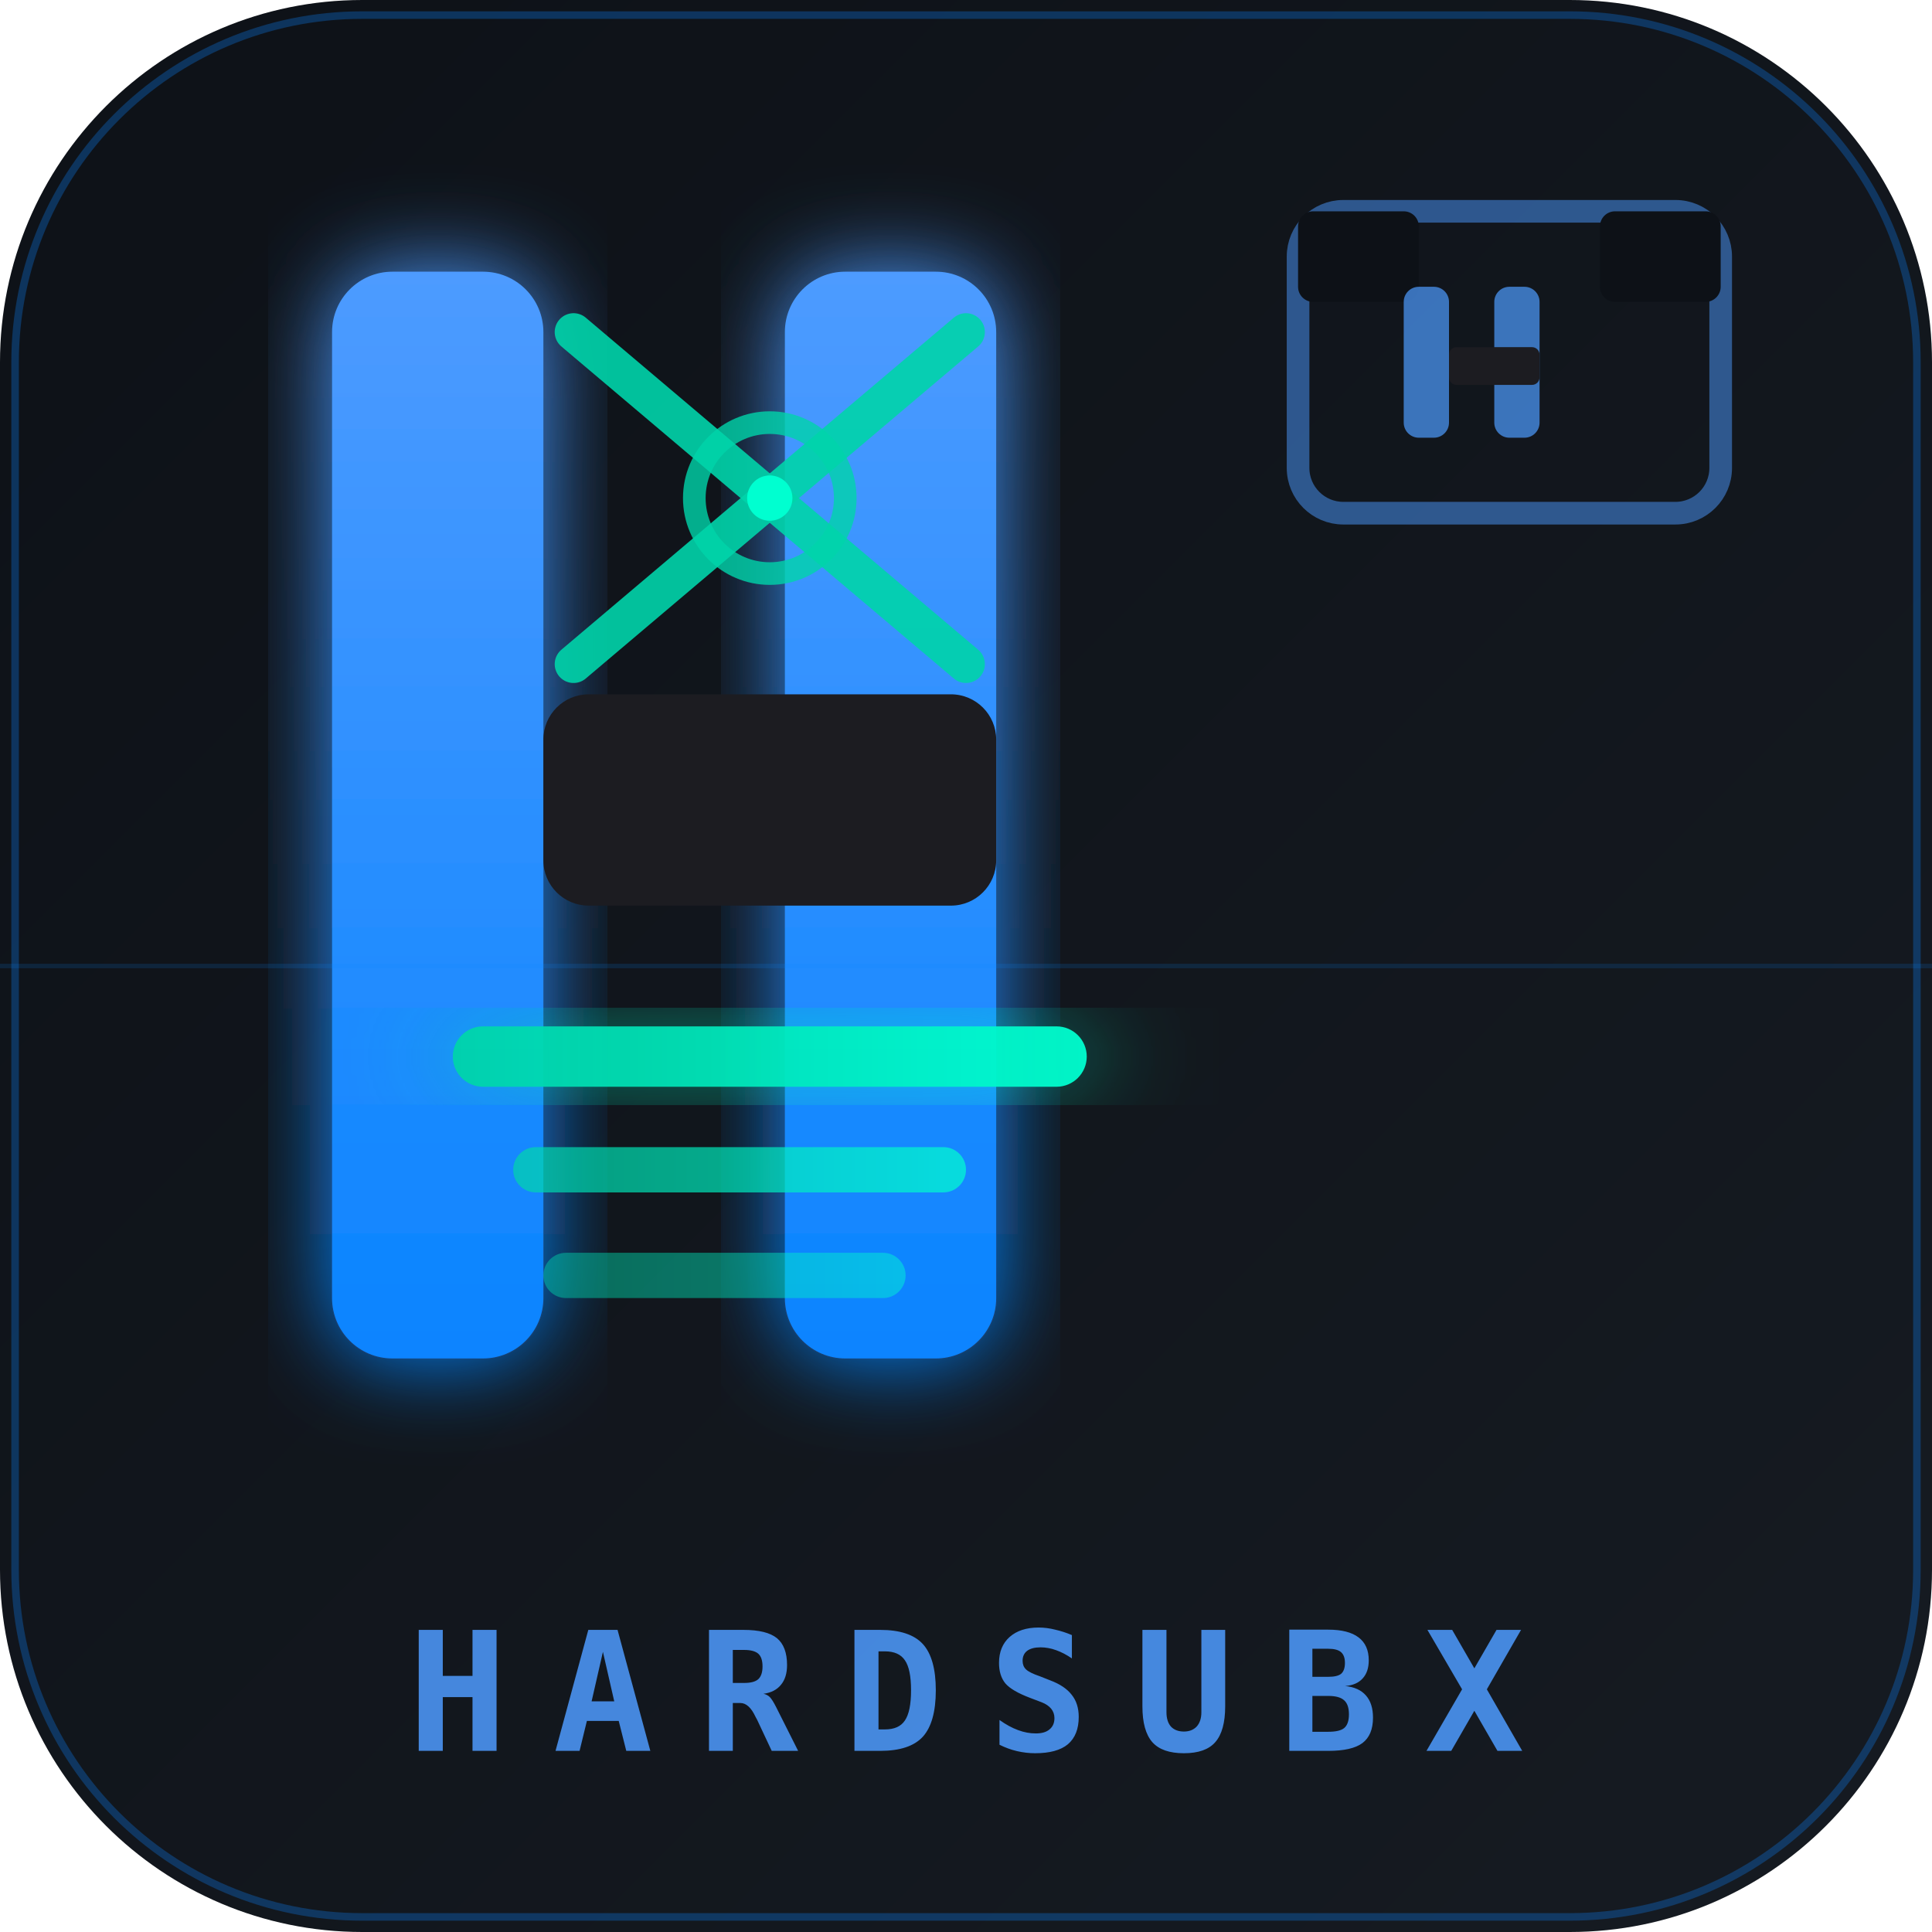
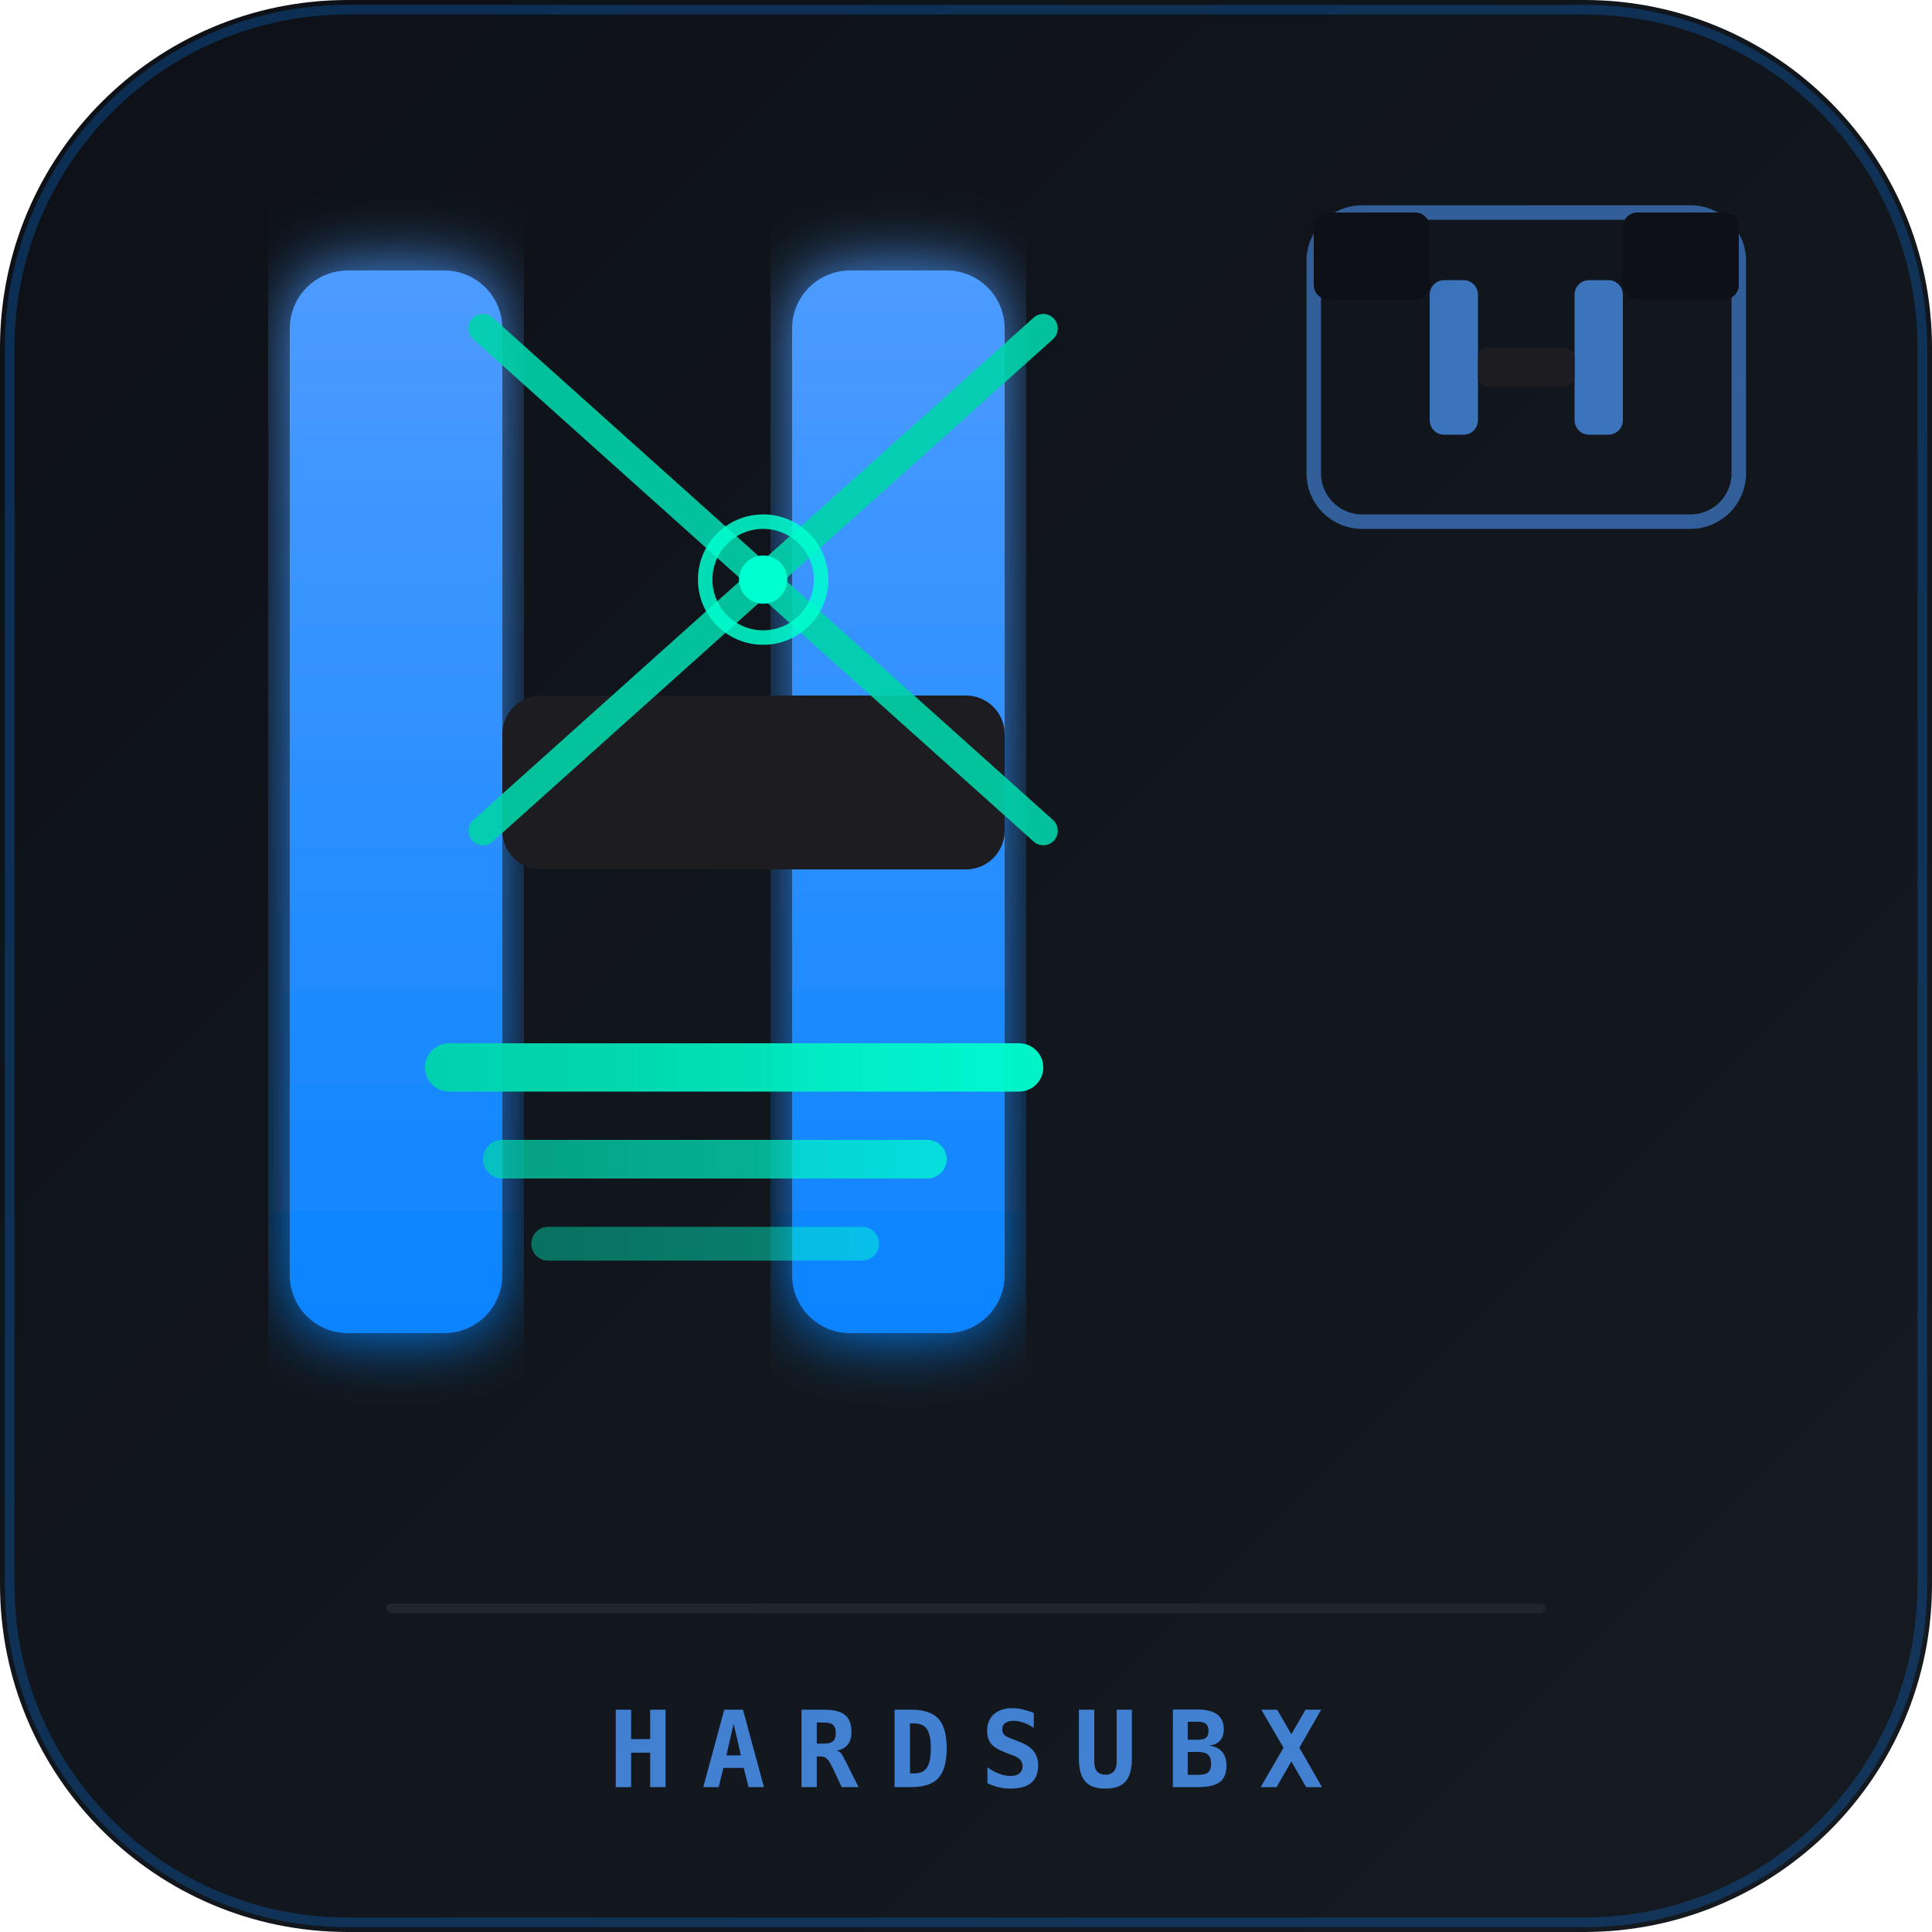
- <svg xmlns="http://www.w3.org/2000/svg" viewBox="0 0 128 128" role="img" aria-label="HardSubX Logo">
+ <svg xmlns="http://www.w3.org/2000/svg" viewBox="0 0 200 200" role="img" aria-label="HardSubX Logo">
  <defs>
-     <linearGradient id="bgGrad" x1="0%" y1="0%" x2="100%" y2="100%">
+     <linearGradient id="lgBg" x1="0%" y1="0%" x2="100%" y2="100%">
      <stop offset="0%" stop-color="#0D1117" />
      <stop offset="100%" stop-color="#161B22" />
    </linearGradient>
-     <linearGradient id="blueGrad" x1="0%" y1="0%" x2="0%" y2="100%">
+     <linearGradient id="lgBlue" x1="0%" y1="0%" x2="0%" y2="100%">
      <stop offset="0%" stop-color="#4D9BFF" />
      <stop offset="100%" stop-color="#0A84FF" />
    </linearGradient>
-     <linearGradient id="cyanGrad" x1="0%" y1="0%" x2="100%" y2="0%">
+     <linearGradient id="lgCyan" x1="0%" y1="0%" x2="100%" y2="0%">
      <stop offset="0%" stop-color="#00D4AA" />
      <stop offset="100%" stop-color="#00FFD0" />
    </linearGradient>
-     <filter id="glow" x="-30%" y="-30%" width="160%" height="160%">
-       <feGaussianBlur stdDeviation="3" result="blur" />
-       <feMerge>
-         <feMergeNode in="blur" />
-         <feMergeNode in="SourceGraphic" />
-       </feMerge>
-     </filter>
-     <filter id="glowCyan" x="-30%" y="-30%" width="160%" height="160%">
-       <feGaussianBlur stdDeviation="4" result="blur" />
+     <filter id="glowing">
+       <feGaussianBlur stdDeviation="3.5" result="blur" />
      <feMerge>
        <feMergeNode in="blur" />
        <feMergeNode in="SourceGraphic" />
      </feMerge>
    </filter>
  </defs>
-   <rect x="0" y="0" width="128" height="128" rx="24" fill="url(#bgGrad)" />
-   <rect x="1" y="1" width="126" height="126" rx="23" fill="none" stroke="#0A84FF" stroke-width="0.5" stroke-opacity="0.3" />
-   <rect x="22" y="18" width="14" height="72" rx="4" fill="url(#blueGrad)" filter="url(#glow)" />
-   <rect x="52" y="18" width="14" height="72" rx="4" fill="url(#blueGrad)" filter="url(#glow)" />
-   <rect x="36" y="46" width="30" height="14" rx="3" fill="#1C1C21" />
-   <rect x="30" y="68" width="42" height="4" rx="2" fill="url(#cyanGrad)" filter="url(#glowCyan)" opacity="0.95" />
-   <rect x="34" y="76" width="30" height="3" rx="1.5" fill="url(#cyanGrad)" opacity="0.7" />
-   <rect x="36" y="83" width="24" height="3" rx="1.5" fill="url(#cyanGrad)" opacity="0.45" />
-   <line x1="38" y1="22" x2="64" y2="44" stroke="#00D4AA" stroke-width="2.5" stroke-linecap="round" opacity="0.9" />
-   <line x1="64" y1="22" x2="38" y2="44" stroke="#00D4AA" stroke-width="2.5" stroke-linecap="round" opacity="0.9" />
-   <circle cx="51" cy="33" r="5" fill="none" stroke="#00D4AA" stroke-width="1.5" opacity="0.8" />
-   <circle cx="51" cy="33" r="1.5" fill="#00FFD0" />
-   <rect x="86" y="14" width="28" height="20" rx="3" fill="none" stroke="#4D9BFF" stroke-width="1.5" stroke-opacity="0.5" />
-   <rect x="86" y="14" width="8" height="6" rx="1" fill="#0D1117" />
-   <rect x="106" y="14" width="8" height="6" rx="1" fill="#0D1117" />
-   <rect x="93" y="19" width="3" height="10" rx="1" fill="#4D9BFF" opacity="0.7" />
-   <rect x="99" y="19" width="3" height="10" rx="1" fill="#4D9BFF" opacity="0.7" />
-   <rect x="96" y="23" width="6" height="2.5" rx="0.5" fill="#1C1C21" />
-   <text x="64" y="116" font-family="'JetBrains Mono','SF Mono','Consolas',monospace" font-size="11" font-weight="600" letter-spacing="3" fill="#4D9BFF" text-anchor="middle" opacity="0.85">HARDSUBX</text>
-   <line x1="0" y1="64" x2="128" y2="64" stroke="#0A84FF" stroke-width="0.3" opacity="0.15" />
+   <rect x="0" y="0" width="200" height="200" rx="36" fill="url(#lgBg)" />
+   <rect x="1" y="1" width="198" height="198" rx="35" fill="none" stroke="#0A84FF" stroke-width="1" stroke-opacity="0.25" />
+   <rect x="30" y="28" width="22" height="110" rx="6" fill="url(#lgBlue)" filter="url(#glowing)" />
+   <rect x="82" y="28" width="22" height="110" rx="6" fill="url(#lgBlue)" filter="url(#glowing)" />
+   <rect x="52" y="72" width="52" height="18" rx="4" fill="#1C1C21" />
+   <line x1="50" y1="34" x2="108" y2="86" stroke="#00D4AA" stroke-width="3" stroke-linecap="round" opacity="0.9" />
+   <line x1="108" y1="34" x2="50" y2="86" stroke="#00D4AA" stroke-width="3" stroke-linecap="round" opacity="0.9" />
+   <circle cx="79" cy="60" r="6" fill="none" stroke="#00FFD0" stroke-width="1.5" opacity="0.85" />
+   <circle cx="79" cy="60" r="2.5" fill="#00FFD0" />
+   <rect x="44" y="108" width="64" height="5" rx="2.5" fill="url(#lgCyan)" opacity="0.95" />
+   <rect x="50" y="118" width="48" height="4" rx="2" fill="url(#lgCyan)" opacity="0.72" />
+   <rect x="55" y="127" width="36" height="3.5" rx="1.75" fill="url(#lgCyan)" opacity="0.48" />
+   <rect x="136" y="22" width="44" height="32" rx="5" fill="none" stroke="#4D9BFF" stroke-width="1.5" stroke-opacity="0.55" />
+   <rect x="136" y="22" width="12" height="9" rx="1.5" fill="#0D1117" />
+   <rect x="168" y="22" width="12" height="9" rx="1.5" fill="#0D1117" />
+   <rect x="148" y="29" width="5" height="16" rx="1.5" fill="#4D9BFF" opacity="0.7" />
+   <rect x="163" y="29" width="5" height="16" rx="1.5" fill="#4D9BFF" opacity="0.7" />
+   <rect x="153" y="36" width="10" height="4" rx="1" fill="#1C1C21" />
+   <text x="100" y="185" font-family="'JetBrains Mono','SF Mono','Consolas',monospace" font-size="11" font-weight="600" letter-spacing="3" fill="#4D9BFF" text-anchor="middle" opacity="0.8">HARDSUBX</text>
+   <rect x="40" y="166" width="120" height="1" rx="0.5" fill="#21262D" />
</svg>
